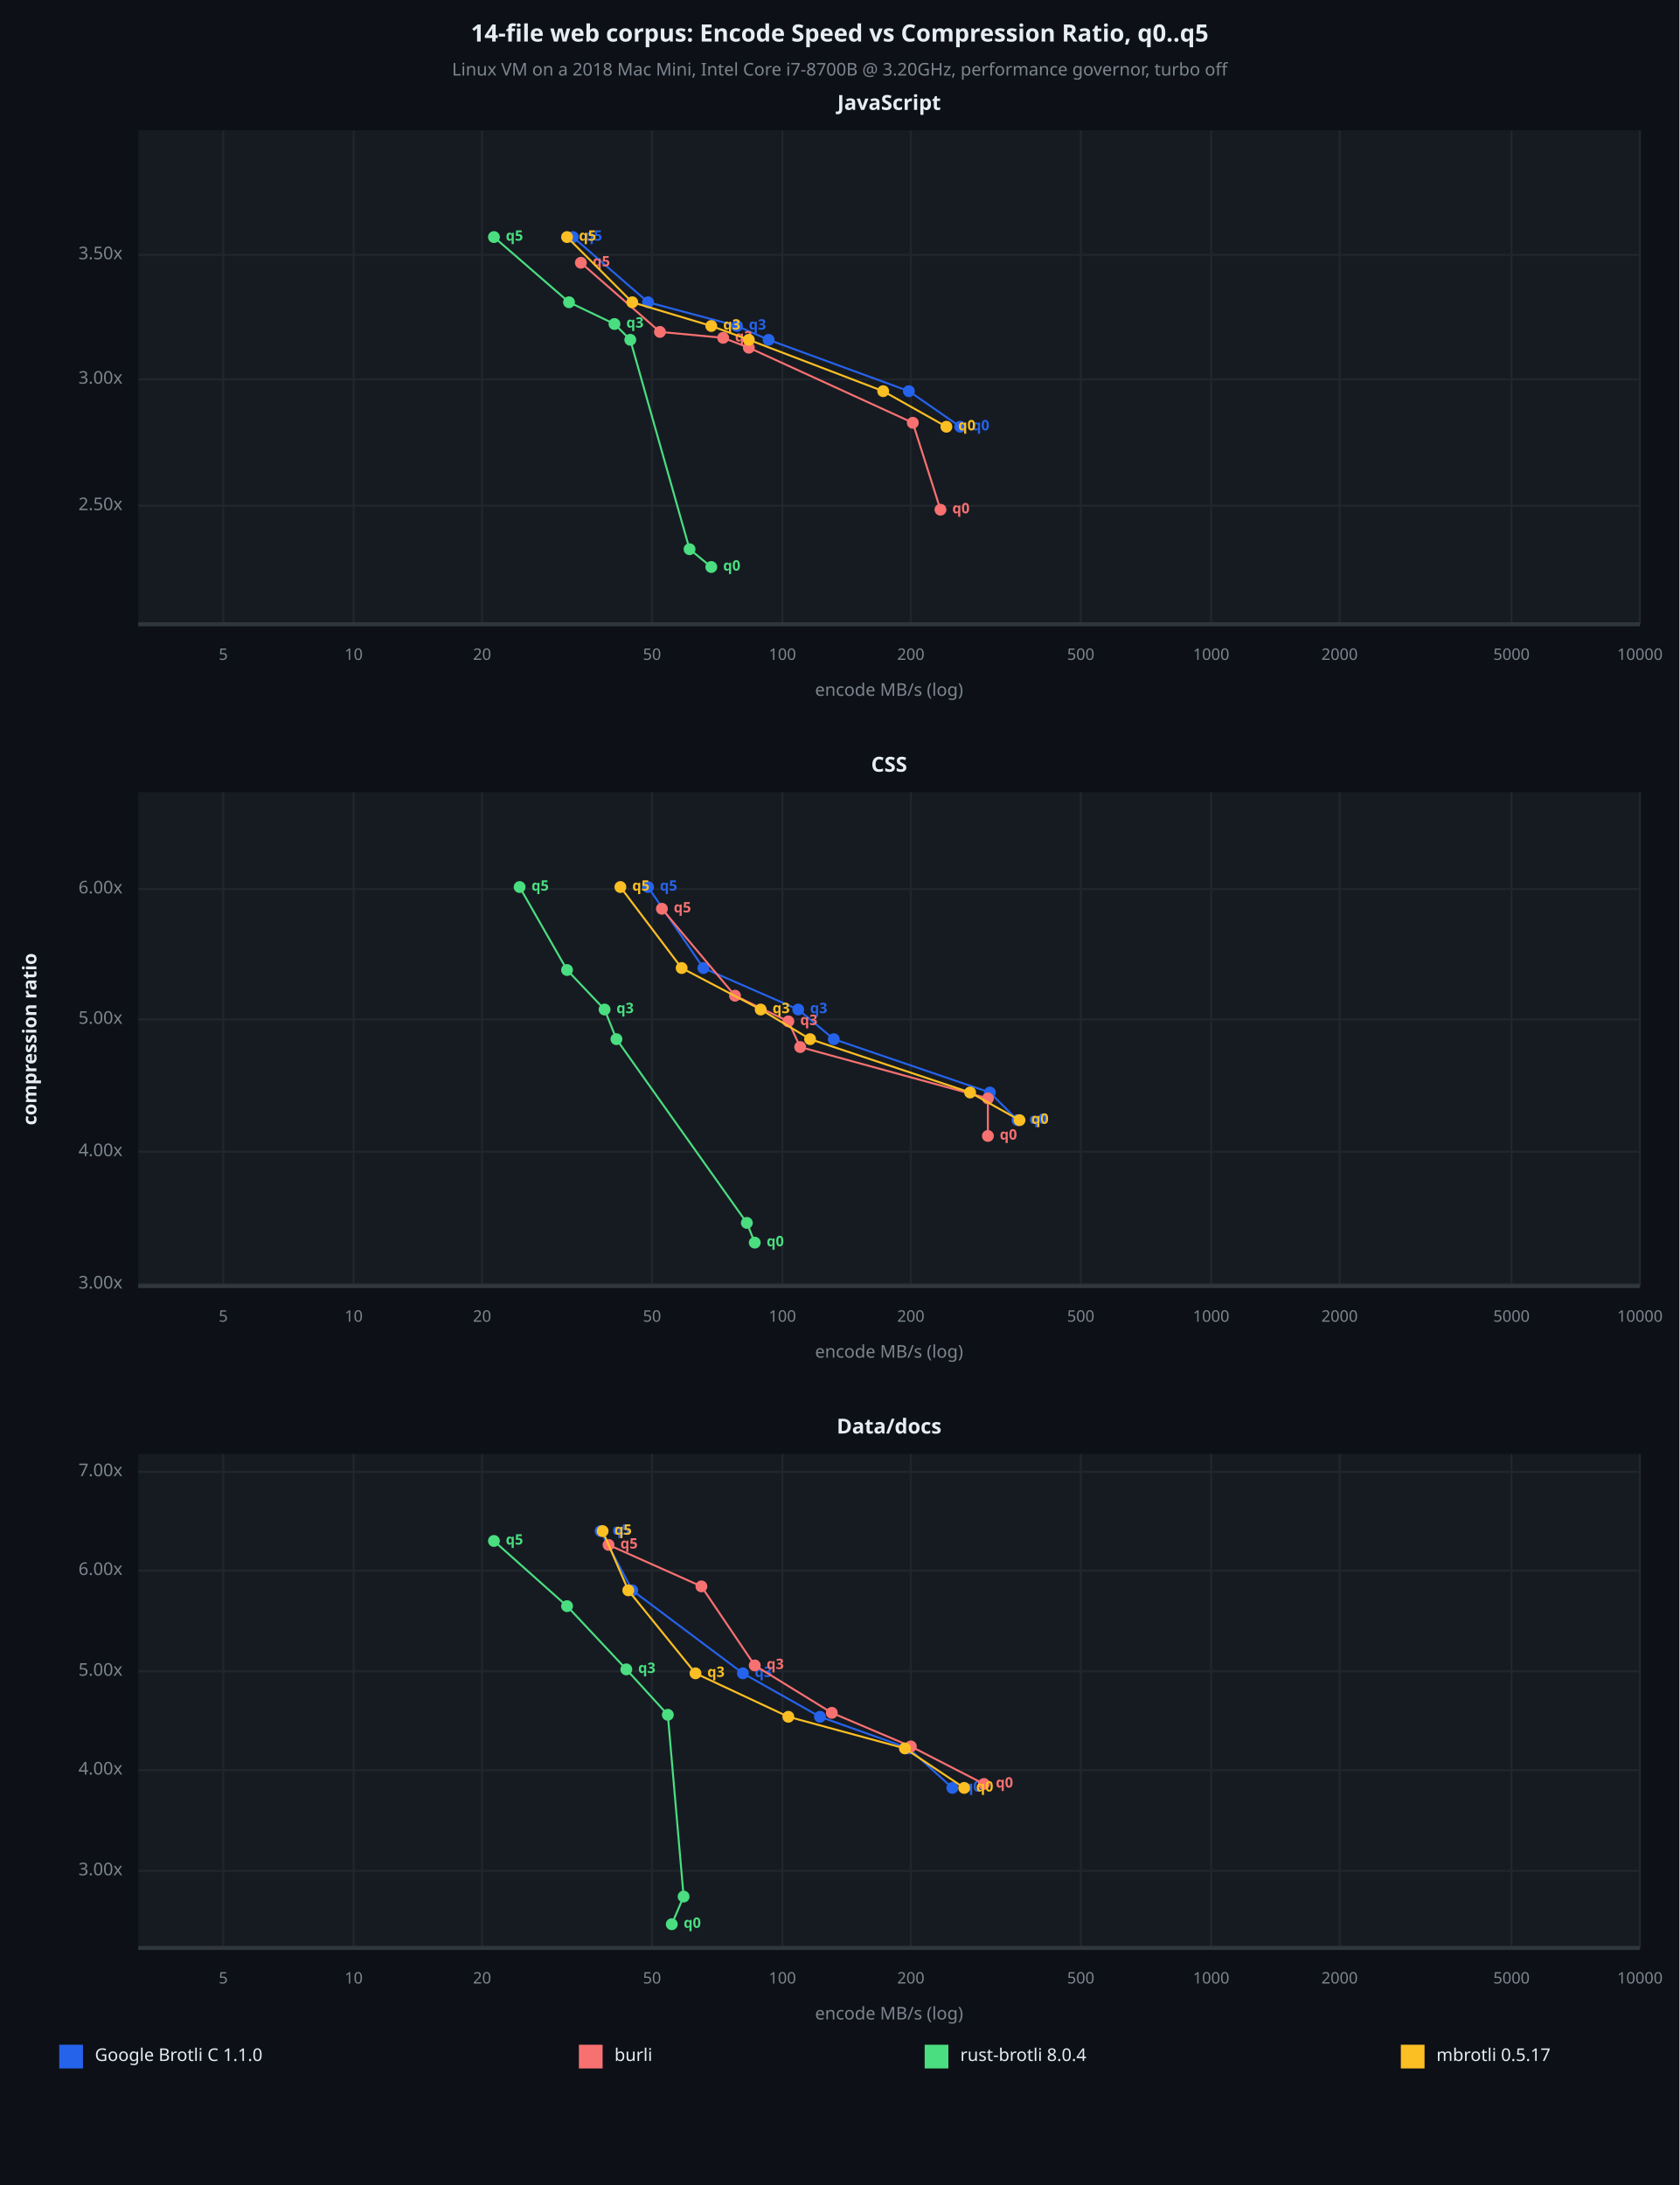
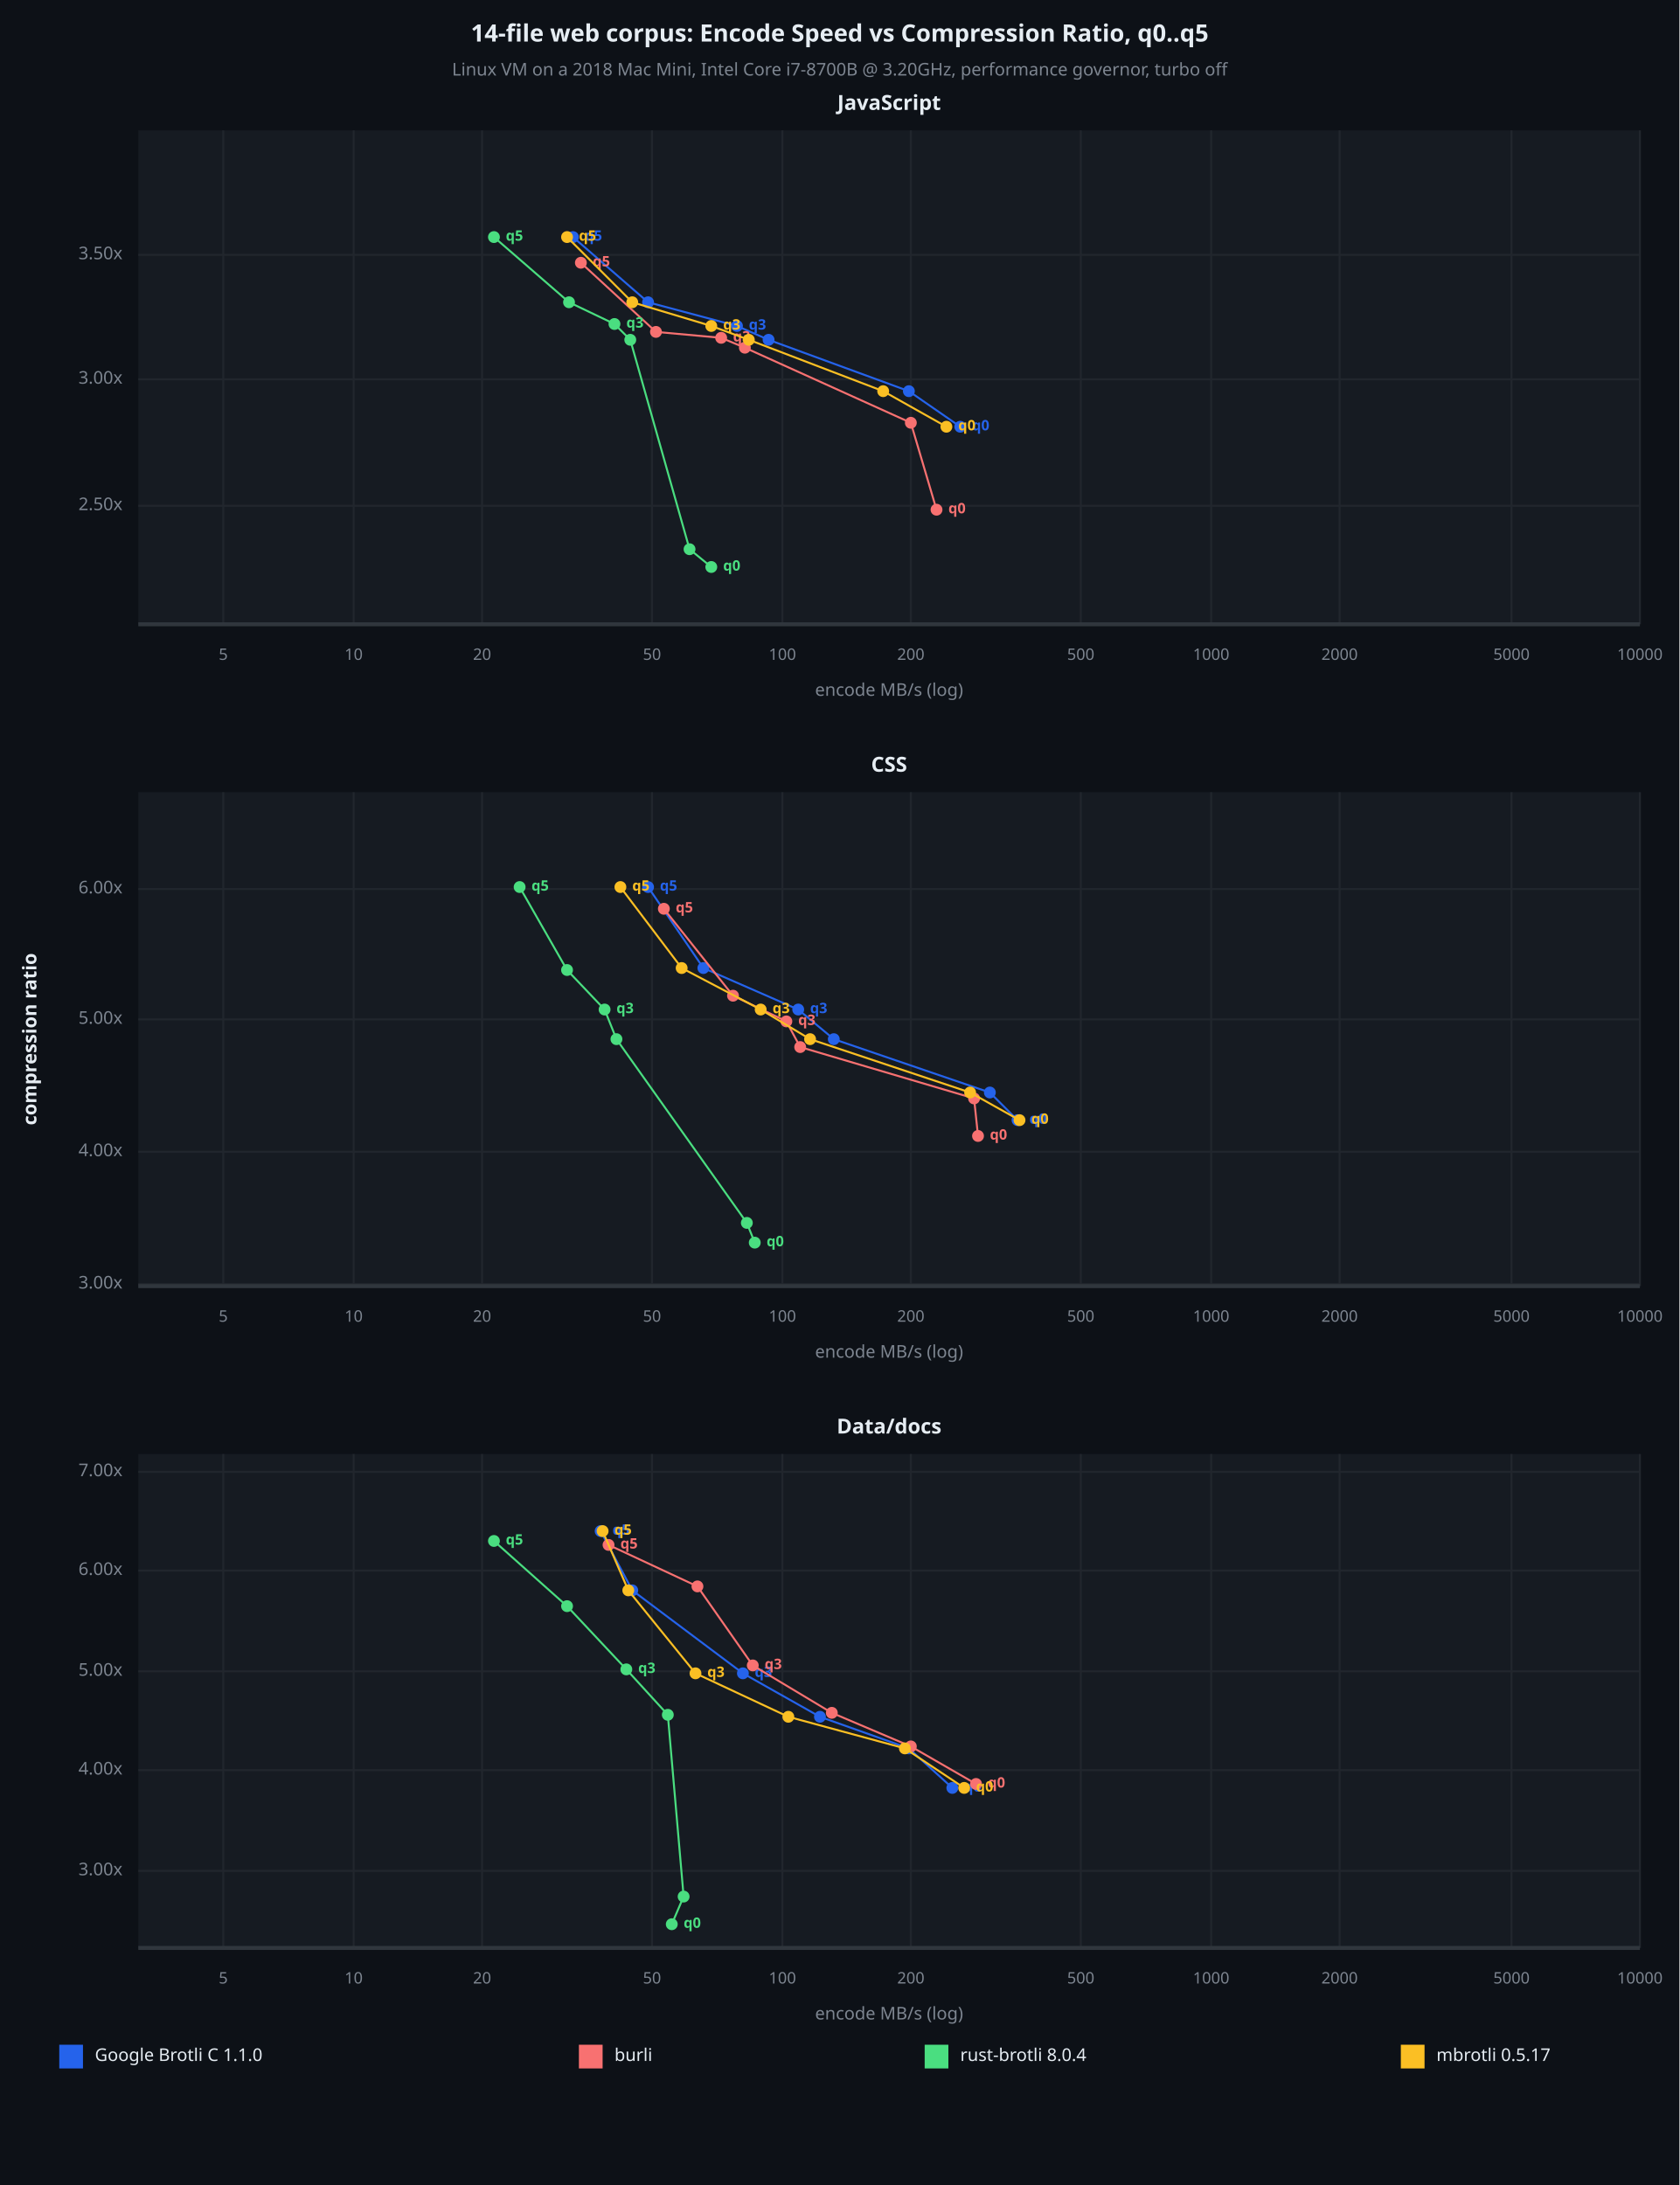
<svg xmlns="http://www.w3.org/2000/svg" viewBox="0 0 850 1106" font-family="system-ui, -apple-system, sans-serif">
  <rect x="0" y="0" width="850" height="1106" opacity="1" fill="#0D1117" stroke="none" />
  <text x="425" y="18" dy="0.5ex" text-anchor="middle" font-family="sans-serif" font-size="12.097" opacity="1" fill="#E6EDF3" font-weight="bold">
14-file web corpus: Encode Speed vs Compression Ratio, q0..q5
</text>
  <text x="425" y="36" dy="0.5ex" text-anchor="middle" font-family="sans-serif" font-size="8.871" opacity="1" fill="#7D8590">
Linux VM on a 2018 Mac Mini, Intel Core i7-8700B @ 3.20GHz, performance governor, turbo off
</text>
  <rect x="70" y="66" width="760" height="250" opacity="1" fill="#161B22" stroke="none" />
  <text x="450" y="53" dy="0.5ex" text-anchor="middle" font-family="sans-serif" font-size="10.484" opacity="1" fill="#E6EDF3" font-weight="bold">
JavaScript
</text>
  <polyline fill="none" opacity="1" stroke="#21262D" stroke-width="1" points="113,66 113,316 " />
  <text x="113" y="332" dy="0.5ex" text-anchor="middle" font-family="sans-serif" font-size="8.065" opacity="1" fill="#7D8590">
5
</text>
  <polyline fill="none" opacity="1" stroke="#21262D" stroke-width="1" points="179,66 179,316 " />
  <text x="179" y="332" dy="0.5ex" text-anchor="middle" font-family="sans-serif" font-size="8.065" opacity="1" fill="#7D8590">
10
</text>
  <polyline fill="none" opacity="1" stroke="#21262D" stroke-width="1" points="244,66 244,316 " />
  <text x="244" y="332" dy="0.5ex" text-anchor="middle" font-family="sans-serif" font-size="8.065" opacity="1" fill="#7D8590">
20
</text>
  <polyline fill="none" opacity="1" stroke="#21262D" stroke-width="1" points="330,66 330,316 " />
  <text x="330" y="332" dy="0.5ex" text-anchor="middle" font-family="sans-serif" font-size="8.065" opacity="1" fill="#7D8590">
50
</text>
  <polyline fill="none" opacity="1" stroke="#21262D" stroke-width="1" points="396,66 396,316 " />
  <text x="396" y="332" dy="0.5ex" text-anchor="middle" font-family="sans-serif" font-size="8.065" opacity="1" fill="#7D8590">
100
</text>
  <polyline fill="none" opacity="1" stroke="#21262D" stroke-width="1" points="461,66 461,316 " />
  <text x="461" y="332" dy="0.5ex" text-anchor="middle" font-family="sans-serif" font-size="8.065" opacity="1" fill="#7D8590">
200
</text>
  <polyline fill="none" opacity="1" stroke="#21262D" stroke-width="1" points="547,66 547,316 " />
  <text x="547" y="332" dy="0.5ex" text-anchor="middle" font-family="sans-serif" font-size="8.065" opacity="1" fill="#7D8590">
500
</text>
  <polyline fill="none" opacity="1" stroke="#21262D" stroke-width="1" points="613,66 613,316 " />
  <text x="613" y="332" dy="0.5ex" text-anchor="middle" font-family="sans-serif" font-size="8.065" opacity="1" fill="#7D8590">
1000
</text>
  <polyline fill="none" opacity="1" stroke="#21262D" stroke-width="1" points="678,66 678,316 " />
  <text x="678" y="332" dy="0.5ex" text-anchor="middle" font-family="sans-serif" font-size="8.065" opacity="1" fill="#7D8590">
2000
</text>
  <polyline fill="none" opacity="1" stroke="#21262D" stroke-width="1" points="765,66 765,316 " />
  <text x="765" y="332" dy="0.5ex" text-anchor="middle" font-family="sans-serif" font-size="8.065" opacity="1" fill="#7D8590">
5000
</text>
  <polyline fill="none" opacity="1" stroke="#21262D" stroke-width="1" points="830,66 830,316 " />
  <text x="830" y="332" dy="0.5ex" text-anchor="middle" font-family="sans-serif" font-size="8.065" opacity="1" fill="#7D8590">
10000
</text>
  <polyline fill="none" opacity="1" stroke="#21262D" stroke-width="1" points="70,256 830,256 " />
  <text x="62" y="256" dy="0.5ex" text-anchor="end" font-family="sans-serif" font-size="8.871" opacity="1" fill="#7D8590">
2.50x
</text>
  <polyline fill="none" opacity="1" stroke="#21262D" stroke-width="1" points="70,192 830,192 " />
  <text x="62" y="192" dy="0.5ex" text-anchor="end" font-family="sans-serif" font-size="8.871" opacity="1" fill="#7D8590">
3.00x
</text>
  <polyline fill="none" opacity="1" stroke="#21262D" stroke-width="1" points="70,129 830,129 " />
  <text x="62" y="129" dy="0.5ex" text-anchor="end" font-family="sans-serif" font-size="8.871" opacity="1" fill="#7D8590">
3.50x
</text>
  <polyline fill="none" opacity="1" stroke="#30363D" stroke-width="2" points="70,316 830,316 " />
  <polyline fill="none" opacity="1" stroke="#2563EB" stroke-width="1" points="486,216 460,198 389,172 373,165 328,153 290,120 " />
  <circle cx="486" cy="216" r="3" opacity="1" fill="#2563EB" stroke="none" stroke-width="1" />
  <text x="492" y="216" dy="0.5ex" text-anchor="start" font-family="sans-serif" font-size="7.258" opacity="1" fill="#2563EB" font-weight="bold">
q0
</text>
  <circle cx="460" cy="198" r="3" opacity="1" fill="#2563EB" stroke="none" stroke-width="1" />
  <circle cx="389" cy="172" r="3" opacity="1" fill="#2563EB" stroke="none" stroke-width="1" />
  <circle cx="373" cy="165" r="3" opacity="1" fill="#2563EB" stroke="none" stroke-width="1" />
  <text x="379" y="165" dy="0.5ex" text-anchor="start" font-family="sans-serif" font-size="7.258" opacity="1" fill="#2563EB" font-weight="bold">
q3
</text>
  <circle cx="328" cy="153" r="3" opacity="1" fill="#2563EB" stroke="none" stroke-width="1" />
  <circle cx="290" cy="120" r="3" opacity="1" fill="#2563EB" stroke="none" stroke-width="1" />
  <text x="296" y="120" dy="0.5ex" text-anchor="start" font-family="sans-serif" font-size="7.258" opacity="1" fill="#2563EB" font-weight="bold">
q5
</text>
-   <polyline fill="none" opacity="1" stroke="#F87171" stroke-width="1" points="476,258 462,214 379,176 366,171 334,168 294,133 " />
-   <circle cx="476" cy="258" r="3" opacity="1" fill="#F87171" stroke="none" stroke-width="1" />
-   <text x="482" y="258" dy="0.5ex" text-anchor="start" font-family="sans-serif" font-size="7.258" opacity="1" fill="#F87171" font-weight="bold">
- q0
- </text>
-   <circle cx="462" cy="214" r="3" opacity="1" fill="#F87171" stroke="none" stroke-width="1" />
-   <circle cx="379" cy="176" r="3" opacity="1" fill="#F87171" stroke="none" stroke-width="1" />
-   <circle cx="366" cy="171" r="3" opacity="1" fill="#F87171" stroke="none" stroke-width="1" />
-   <text x="372" y="171" dy="0.5ex" text-anchor="start" font-family="sans-serif" font-size="7.258" opacity="1" fill="#F87171" font-weight="bold">
- q3
- </text>
-   <circle cx="334" cy="168" r="3" opacity="1" fill="#F87171" stroke="none" stroke-width="1" />
+   <polyline fill="none" opacity="1" stroke="#F87171" stroke-width="1" points="474,258 461,214 377,176 365,171 332,168 294,133 " />
+   <circle cx="474" cy="258" r="3" opacity="1" fill="#F87171" stroke="none" stroke-width="1" />
+   <text x="480" y="258" dy="0.5ex" text-anchor="start" font-family="sans-serif" font-size="7.258" opacity="1" fill="#F87171" font-weight="bold">
+ q0
+ </text>
+   <circle cx="461" cy="214" r="3" opacity="1" fill="#F87171" stroke="none" stroke-width="1" />
+   <circle cx="377" cy="176" r="3" opacity="1" fill="#F87171" stroke="none" stroke-width="1" />
+   <circle cx="365" cy="171" r="3" opacity="1" fill="#F87171" stroke="none" stroke-width="1" />
+   <text x="371" y="171" dy="0.5ex" text-anchor="start" font-family="sans-serif" font-size="7.258" opacity="1" fill="#F87171" font-weight="bold">
+ q3
+ </text>
+   <circle cx="332" cy="168" r="3" opacity="1" fill="#F87171" stroke="none" stroke-width="1" />
  <circle cx="294" cy="133" r="3" opacity="1" fill="#F87171" stroke="none" stroke-width="1" />
  <text x="300" y="133" dy="0.5ex" text-anchor="start" font-family="sans-serif" font-size="7.258" opacity="1" fill="#F87171" font-weight="bold">
q5
</text>
  <polyline fill="none" opacity="1" stroke="#4ADE80" stroke-width="1" points="360,287 349,278 319,172 311,164 288,153 250,120 " />
  <circle cx="360" cy="287" r="3" opacity="1" fill="#4ADE80" stroke="none" stroke-width="1" />
  <text x="366" y="287" dy="0.5ex" text-anchor="start" font-family="sans-serif" font-size="7.258" opacity="1" fill="#4ADE80" font-weight="bold">
q0
</text>
  <circle cx="349" cy="278" r="3" opacity="1" fill="#4ADE80" stroke="none" stroke-width="1" />
  <circle cx="319" cy="172" r="3" opacity="1" fill="#4ADE80" stroke="none" stroke-width="1" />
  <circle cx="311" cy="164" r="3" opacity="1" fill="#4ADE80" stroke="none" stroke-width="1" />
  <text x="317" y="164" dy="0.5ex" text-anchor="start" font-family="sans-serif" font-size="7.258" opacity="1" fill="#4ADE80" font-weight="bold">
q3
</text>
  <circle cx="288" cy="153" r="3" opacity="1" fill="#4ADE80" stroke="none" stroke-width="1" />
  <circle cx="250" cy="120" r="3" opacity="1" fill="#4ADE80" stroke="none" stroke-width="1" />
  <text x="256" y="120" dy="0.5ex" text-anchor="start" font-family="sans-serif" font-size="7.258" opacity="1" fill="#4ADE80" font-weight="bold">
q5
</text>
  <polyline fill="none" opacity="1" stroke="#FBBF24" stroke-width="1" points="479,216 447,198 379,172 360,165 320,153 287,120 " />
  <circle cx="479" cy="216" r="3" opacity="1" fill="#FBBF24" stroke="none" stroke-width="1" />
  <text x="485" y="216" dy="0.5ex" text-anchor="start" font-family="sans-serif" font-size="7.258" opacity="1" fill="#FBBF24" font-weight="bold">
q0
</text>
  <circle cx="447" cy="198" r="3" opacity="1" fill="#FBBF24" stroke="none" stroke-width="1" />
  <circle cx="379" cy="172" r="3" opacity="1" fill="#FBBF24" stroke="none" stroke-width="1" />
  <circle cx="360" cy="165" r="3" opacity="1" fill="#FBBF24" stroke="none" stroke-width="1" />
  <text x="366" y="165" dy="0.5ex" text-anchor="start" font-family="sans-serif" font-size="7.258" opacity="1" fill="#FBBF24" font-weight="bold">
q3
</text>
  <circle cx="320" cy="153" r="3" opacity="1" fill="#FBBF24" stroke="none" stroke-width="1" />
  <circle cx="287" cy="120" r="3" opacity="1" fill="#FBBF24" stroke="none" stroke-width="1" />
  <text x="293" y="120" dy="0.5ex" text-anchor="start" font-family="sans-serif" font-size="7.258" opacity="1" fill="#FBBF24" font-weight="bold">
q5
</text>
  <text x="450" y="350" dy="0.5ex" text-anchor="middle" font-family="sans-serif" font-size="8.871" opacity="1" fill="#7D8590">
encode MB/s (log)
</text>
  <rect x="70" y="401" width="760" height="250" opacity="1" fill="#161B22" stroke="none" />
  <text x="450" y="388" dy="0.5ex" text-anchor="middle" font-family="sans-serif" font-size="10.484" opacity="1" fill="#E6EDF3" font-weight="bold">
CSS
</text>
  <polyline fill="none" opacity="1" stroke="#21262D" stroke-width="1" points="113,401 113,651 " />
  <text x="113" y="667" dy="0.5ex" text-anchor="middle" font-family="sans-serif" font-size="8.065" opacity="1" fill="#7D8590">
5
</text>
  <polyline fill="none" opacity="1" stroke="#21262D" stroke-width="1" points="179,401 179,651 " />
  <text x="179" y="667" dy="0.5ex" text-anchor="middle" font-family="sans-serif" font-size="8.065" opacity="1" fill="#7D8590">
10
</text>
  <polyline fill="none" opacity="1" stroke="#21262D" stroke-width="1" points="244,401 244,651 " />
  <text x="244" y="667" dy="0.5ex" text-anchor="middle" font-family="sans-serif" font-size="8.065" opacity="1" fill="#7D8590">
20
</text>
  <polyline fill="none" opacity="1" stroke="#21262D" stroke-width="1" points="330,401 330,651 " />
  <text x="330" y="667" dy="0.5ex" text-anchor="middle" font-family="sans-serif" font-size="8.065" opacity="1" fill="#7D8590">
50
</text>
  <polyline fill="none" opacity="1" stroke="#21262D" stroke-width="1" points="396,401 396,651 " />
  <text x="396" y="667" dy="0.5ex" text-anchor="middle" font-family="sans-serif" font-size="8.065" opacity="1" fill="#7D8590">
100
</text>
  <polyline fill="none" opacity="1" stroke="#21262D" stroke-width="1" points="461,401 461,651 " />
  <text x="461" y="667" dy="0.5ex" text-anchor="middle" font-family="sans-serif" font-size="8.065" opacity="1" fill="#7D8590">
200
</text>
  <polyline fill="none" opacity="1" stroke="#21262D" stroke-width="1" points="547,401 547,651 " />
  <text x="547" y="667" dy="0.5ex" text-anchor="middle" font-family="sans-serif" font-size="8.065" opacity="1" fill="#7D8590">
500
</text>
  <polyline fill="none" opacity="1" stroke="#21262D" stroke-width="1" points="613,401 613,651 " />
  <text x="613" y="667" dy="0.5ex" text-anchor="middle" font-family="sans-serif" font-size="8.065" opacity="1" fill="#7D8590">
1000
</text>
  <polyline fill="none" opacity="1" stroke="#21262D" stroke-width="1" points="678,401 678,651 " />
  <text x="678" y="667" dy="0.5ex" text-anchor="middle" font-family="sans-serif" font-size="8.065" opacity="1" fill="#7D8590">
2000
</text>
  <polyline fill="none" opacity="1" stroke="#21262D" stroke-width="1" points="765,401 765,651 " />
  <text x="765" y="667" dy="0.5ex" text-anchor="middle" font-family="sans-serif" font-size="8.065" opacity="1" fill="#7D8590">
5000
</text>
  <polyline fill="none" opacity="1" stroke="#21262D" stroke-width="1" points="830,401 830,651 " />
  <text x="830" y="667" dy="0.5ex" text-anchor="middle" font-family="sans-serif" font-size="8.065" opacity="1" fill="#7D8590">
10000
</text>
  <polyline fill="none" opacity="1" stroke="#21262D" stroke-width="1" points="70,650 830,650 " />
  <text x="62" y="650" dy="0.5ex" text-anchor="end" font-family="sans-serif" font-size="8.871" opacity="1" fill="#7D8590">
3.00x
</text>
  <polyline fill="none" opacity="1" stroke="#21262D" stroke-width="1" points="70,583 830,583 " />
  <text x="62" y="583" dy="0.5ex" text-anchor="end" font-family="sans-serif" font-size="8.871" opacity="1" fill="#7D8590">
4.00x
</text>
  <polyline fill="none" opacity="1" stroke="#21262D" stroke-width="1" points="70,516 830,516 " />
  <text x="62" y="516" dy="0.5ex" text-anchor="end" font-family="sans-serif" font-size="8.871" opacity="1" fill="#7D8590">
5.00x
</text>
  <polyline fill="none" opacity="1" stroke="#21262D" stroke-width="1" points="70,450 830,450 " />
  <text x="62" y="450" dy="0.5ex" text-anchor="end" font-family="sans-serif" font-size="8.871" opacity="1" fill="#7D8590">
6.00x
</text>
  <polyline fill="none" opacity="1" stroke="#30363D" stroke-width="2" points="70,651 830,651 " />
  <polyline fill="none" opacity="1" stroke="#2563EB" stroke-width="1" points="515,567 501,553 422,526 404,511 356,490 328,449 " />
  <circle cx="515" cy="567" r="3" opacity="1" fill="#2563EB" stroke="none" stroke-width="1" />
  <text x="521" y="567" dy="0.5ex" text-anchor="start" font-family="sans-serif" font-size="7.258" opacity="1" fill="#2563EB" font-weight="bold">
q0
</text>
  <circle cx="501" cy="553" r="3" opacity="1" fill="#2563EB" stroke="none" stroke-width="1" />
  <circle cx="422" cy="526" r="3" opacity="1" fill="#2563EB" stroke="none" stroke-width="1" />
  <circle cx="404" cy="511" r="3" opacity="1" fill="#2563EB" stroke="none" stroke-width="1" />
  <text x="410" y="511" dy="0.5ex" text-anchor="start" font-family="sans-serif" font-size="7.258" opacity="1" fill="#2563EB" font-weight="bold">
q3
</text>
  <circle cx="356" cy="490" r="3" opacity="1" fill="#2563EB" stroke="none" stroke-width="1" />
  <circle cx="328" cy="449" r="3" opacity="1" fill="#2563EB" stroke="none" stroke-width="1" />
  <text x="334" y="449" dy="0.5ex" text-anchor="start" font-family="sans-serif" font-size="7.258" opacity="1" fill="#2563EB" font-weight="bold">
q5
</text>
-   <polyline fill="none" opacity="1" stroke="#F87171" stroke-width="1" points="500,575 500,556 405,530 399,517 372,504 335,460 " />
-   <circle cx="500" cy="575" r="3" opacity="1" fill="#F87171" stroke="none" stroke-width="1" />
-   <text x="506" y="575" dy="0.5ex" text-anchor="start" font-family="sans-serif" font-size="7.258" opacity="1" fill="#F87171" font-weight="bold">
- q0
- </text>
-   <circle cx="500" cy="556" r="3" opacity="1" fill="#F87171" stroke="none" stroke-width="1" />
+   <polyline fill="none" opacity="1" stroke="#F87171" stroke-width="1" points="495,575 493,556 405,530 398,517 371,504 336,460 " />
+   <circle cx="495" cy="575" r="3" opacity="1" fill="#F87171" stroke="none" stroke-width="1" />
+   <text x="501" y="575" dy="0.5ex" text-anchor="start" font-family="sans-serif" font-size="7.258" opacity="1" fill="#F87171" font-weight="bold">
+ q0
+ </text>
+   <circle cx="493" cy="556" r="3" opacity="1" fill="#F87171" stroke="none" stroke-width="1" />
  <circle cx="405" cy="530" r="3" opacity="1" fill="#F87171" stroke="none" stroke-width="1" />
-   <circle cx="399" cy="517" r="3" opacity="1" fill="#F87171" stroke="none" stroke-width="1" />
-   <text x="405" y="517" dy="0.5ex" text-anchor="start" font-family="sans-serif" font-size="7.258" opacity="1" fill="#F87171" font-weight="bold">
- q3
- </text>
-   <circle cx="372" cy="504" r="3" opacity="1" fill="#F87171" stroke="none" stroke-width="1" />
-   <circle cx="335" cy="460" r="3" opacity="1" fill="#F87171" stroke="none" stroke-width="1" />
-   <text x="341" y="460" dy="0.5ex" text-anchor="start" font-family="sans-serif" font-size="7.258" opacity="1" fill="#F87171" font-weight="bold">
+   <circle cx="398" cy="517" r="3" opacity="1" fill="#F87171" stroke="none" stroke-width="1" />
+   <text x="404" y="517" dy="0.5ex" text-anchor="start" font-family="sans-serif" font-size="7.258" opacity="1" fill="#F87171" font-weight="bold">
+ q3
+ </text>
+   <circle cx="371" cy="504" r="3" opacity="1" fill="#F87171" stroke="none" stroke-width="1" />
+   <circle cx="336" cy="460" r="3" opacity="1" fill="#F87171" stroke="none" stroke-width="1" />
+   <text x="342" y="460" dy="0.5ex" text-anchor="start" font-family="sans-serif" font-size="7.258" opacity="1" fill="#F87171" font-weight="bold">
q5
</text>
  <polyline fill="none" opacity="1" stroke="#4ADE80" stroke-width="1" points="382,629 378,619 312,526 306,511 287,491 263,449 " />
  <circle cx="382" cy="629" r="3" opacity="1" fill="#4ADE80" stroke="none" stroke-width="1" />
  <text x="388" y="629" dy="0.5ex" text-anchor="start" font-family="sans-serif" font-size="7.258" opacity="1" fill="#4ADE80" font-weight="bold">
q0
</text>
  <circle cx="378" cy="619" r="3" opacity="1" fill="#4ADE80" stroke="none" stroke-width="1" />
  <circle cx="312" cy="526" r="3" opacity="1" fill="#4ADE80" stroke="none" stroke-width="1" />
  <circle cx="306" cy="511" r="3" opacity="1" fill="#4ADE80" stroke="none" stroke-width="1" />
  <text x="312" y="511" dy="0.5ex" text-anchor="start" font-family="sans-serif" font-size="7.258" opacity="1" fill="#4ADE80" font-weight="bold">
q3
</text>
  <circle cx="287" cy="491" r="3" opacity="1" fill="#4ADE80" stroke="none" stroke-width="1" />
  <circle cx="263" cy="449" r="3" opacity="1" fill="#4ADE80" stroke="none" stroke-width="1" />
  <text x="269" y="449" dy="0.5ex" text-anchor="start" font-family="sans-serif" font-size="7.258" opacity="1" fill="#4ADE80" font-weight="bold">
q5
</text>
  <polyline fill="none" opacity="1" stroke="#FBBF24" stroke-width="1" points="516,567 491,553 410,526 385,511 345,490 314,449 " />
  <circle cx="516" cy="567" r="3" opacity="1" fill="#FBBF24" stroke="none" stroke-width="1" />
  <text x="522" y="567" dy="0.5ex" text-anchor="start" font-family="sans-serif" font-size="7.258" opacity="1" fill="#FBBF24" font-weight="bold">
q0
</text>
  <circle cx="491" cy="553" r="3" opacity="1" fill="#FBBF24" stroke="none" stroke-width="1" />
  <circle cx="410" cy="526" r="3" opacity="1" fill="#FBBF24" stroke="none" stroke-width="1" />
  <circle cx="385" cy="511" r="3" opacity="1" fill="#FBBF24" stroke="none" stroke-width="1" />
  <text x="391" y="511" dy="0.5ex" text-anchor="start" font-family="sans-serif" font-size="7.258" opacity="1" fill="#FBBF24" font-weight="bold">
q3
</text>
  <circle cx="345" cy="490" r="3" opacity="1" fill="#FBBF24" stroke="none" stroke-width="1" />
  <circle cx="314" cy="449" r="3" opacity="1" fill="#FBBF24" stroke="none" stroke-width="1" />
  <text x="320" y="449" dy="0.5ex" text-anchor="start" font-family="sans-serif" font-size="7.258" opacity="1" fill="#FBBF24" font-weight="bold">
q5
</text>
  <text x="450" y="685" dy="0.5ex" text-anchor="middle" font-family="sans-serif" font-size="8.871" opacity="1" fill="#7D8590">
encode MB/s (log)
</text>
  <rect x="70" y="736" width="760" height="250" opacity="1" fill="#161B22" stroke="none" />
  <text x="450" y="723" dy="0.5ex" text-anchor="middle" font-family="sans-serif" font-size="10.484" opacity="1" fill="#E6EDF3" font-weight="bold">
Data/docs
</text>
  <polyline fill="none" opacity="1" stroke="#21262D" stroke-width="1" points="113,736 113,986 " />
  <text x="113" y="1002" dy="0.5ex" text-anchor="middle" font-family="sans-serif" font-size="8.065" opacity="1" fill="#7D8590">
5
</text>
  <polyline fill="none" opacity="1" stroke="#21262D" stroke-width="1" points="179,736 179,986 " />
  <text x="179" y="1002" dy="0.5ex" text-anchor="middle" font-family="sans-serif" font-size="8.065" opacity="1" fill="#7D8590">
10
</text>
  <polyline fill="none" opacity="1" stroke="#21262D" stroke-width="1" points="244,736 244,986 " />
  <text x="244" y="1002" dy="0.5ex" text-anchor="middle" font-family="sans-serif" font-size="8.065" opacity="1" fill="#7D8590">
20
</text>
  <polyline fill="none" opacity="1" stroke="#21262D" stroke-width="1" points="330,736 330,986 " />
  <text x="330" y="1002" dy="0.5ex" text-anchor="middle" font-family="sans-serif" font-size="8.065" opacity="1" fill="#7D8590">
50
</text>
  <polyline fill="none" opacity="1" stroke="#21262D" stroke-width="1" points="396,736 396,986 " />
  <text x="396" y="1002" dy="0.5ex" text-anchor="middle" font-family="sans-serif" font-size="8.065" opacity="1" fill="#7D8590">
100
</text>
  <polyline fill="none" opacity="1" stroke="#21262D" stroke-width="1" points="461,736 461,986 " />
  <text x="461" y="1002" dy="0.5ex" text-anchor="middle" font-family="sans-serif" font-size="8.065" opacity="1" fill="#7D8590">
200
</text>
  <polyline fill="none" opacity="1" stroke="#21262D" stroke-width="1" points="547,736 547,986 " />
  <text x="547" y="1002" dy="0.5ex" text-anchor="middle" font-family="sans-serif" font-size="8.065" opacity="1" fill="#7D8590">
500
</text>
  <polyline fill="none" opacity="1" stroke="#21262D" stroke-width="1" points="613,736 613,986 " />
  <text x="613" y="1002" dy="0.5ex" text-anchor="middle" font-family="sans-serif" font-size="8.065" opacity="1" fill="#7D8590">
1000
</text>
  <polyline fill="none" opacity="1" stroke="#21262D" stroke-width="1" points="678,736 678,986 " />
  <text x="678" y="1002" dy="0.5ex" text-anchor="middle" font-family="sans-serif" font-size="8.065" opacity="1" fill="#7D8590">
2000
</text>
  <polyline fill="none" opacity="1" stroke="#21262D" stroke-width="1" points="765,736 765,986 " />
  <text x="765" y="1002" dy="0.5ex" text-anchor="middle" font-family="sans-serif" font-size="8.065" opacity="1" fill="#7D8590">
5000
</text>
  <polyline fill="none" opacity="1" stroke="#21262D" stroke-width="1" points="830,736 830,986 " />
  <text x="830" y="1002" dy="0.5ex" text-anchor="middle" font-family="sans-serif" font-size="8.065" opacity="1" fill="#7D8590">
10000
</text>
  <polyline fill="none" opacity="1" stroke="#21262D" stroke-width="1" points="70,947 830,947 " />
  <text x="62" y="947" dy="0.5ex" text-anchor="end" font-family="sans-serif" font-size="8.871" opacity="1" fill="#7D8590">
3.00x
</text>
  <polyline fill="none" opacity="1" stroke="#21262D" stroke-width="1" points="70,896 830,896 " />
  <text x="62" y="896" dy="0.5ex" text-anchor="end" font-family="sans-serif" font-size="8.871" opacity="1" fill="#7D8590">
4.00x
</text>
  <polyline fill="none" opacity="1" stroke="#21262D" stroke-width="1" points="70,846 830,846 " />
  <text x="62" y="846" dy="0.5ex" text-anchor="end" font-family="sans-serif" font-size="8.871" opacity="1" fill="#7D8590">
5.00x
</text>
  <polyline fill="none" opacity="1" stroke="#21262D" stroke-width="1" points="70,795 830,795 " />
  <text x="62" y="795" dy="0.5ex" text-anchor="end" font-family="sans-serif" font-size="8.871" opacity="1" fill="#7D8590">
6.00x
</text>
  <polyline fill="none" opacity="1" stroke="#21262D" stroke-width="1" points="70,745 830,745 " />
  <text x="62" y="745" dy="0.5ex" text-anchor="end" font-family="sans-serif" font-size="8.871" opacity="1" fill="#7D8590">
7.00x
</text>
  <polyline fill="none" opacity="1" stroke="#30363D" stroke-width="2" points="70,986 830,986 " />
  <polyline fill="none" opacity="1" stroke="#2563EB" stroke-width="1" points="482,905 460,885 415,869 376,847 320,805 304,775 " />
  <circle cx="482" cy="905" r="3" opacity="1" fill="#2563EB" stroke="none" stroke-width="1" />
  <text x="488" y="905" dy="0.5ex" text-anchor="start" font-family="sans-serif" font-size="7.258" opacity="1" fill="#2563EB" font-weight="bold">
q0
</text>
  <circle cx="460" cy="885" r="3" opacity="1" fill="#2563EB" stroke="none" stroke-width="1" />
  <circle cx="415" cy="869" r="3" opacity="1" fill="#2563EB" stroke="none" stroke-width="1" />
  <circle cx="376" cy="847" r="3" opacity="1" fill="#2563EB" stroke="none" stroke-width="1" />
  <text x="382" y="847" dy="0.5ex" text-anchor="start" font-family="sans-serif" font-size="7.258" opacity="1" fill="#2563EB" font-weight="bold">
q3
</text>
  <circle cx="320" cy="805" r="3" opacity="1" fill="#2563EB" stroke="none" stroke-width="1" />
  <circle cx="304" cy="775" r="3" opacity="1" fill="#2563EB" stroke="none" stroke-width="1" />
  <text x="310" y="775" dy="0.5ex" text-anchor="start" font-family="sans-serif" font-size="7.258" opacity="1" fill="#2563EB" font-weight="bold">
q5
</text>
-   <polyline fill="none" opacity="1" stroke="#F87171" stroke-width="1" points="498,903 461,884 421,867 382,843 355,803 308,782 " />
-   <circle cx="498" cy="903" r="3" opacity="1" fill="#F87171" stroke="none" stroke-width="1" />
-   <text x="504" y="903" dy="0.5ex" text-anchor="start" font-family="sans-serif" font-size="7.258" opacity="1" fill="#F87171" font-weight="bold">
+   <polyline fill="none" opacity="1" stroke="#F87171" stroke-width="1" points="494,903 461,884 421,867 381,843 353,803 308,782 " />
+   <circle cx="494" cy="903" r="3" opacity="1" fill="#F87171" stroke="none" stroke-width="1" />
+   <text x="500" y="903" dy="0.5ex" text-anchor="start" font-family="sans-serif" font-size="7.258" opacity="1" fill="#F87171" font-weight="bold">
q0
</text>
  <circle cx="461" cy="884" r="3" opacity="1" fill="#F87171" stroke="none" stroke-width="1" />
  <circle cx="421" cy="867" r="3" opacity="1" fill="#F87171" stroke="none" stroke-width="1" />
-   <circle cx="382" cy="843" r="3" opacity="1" fill="#F87171" stroke="none" stroke-width="1" />
-   <text x="388" y="843" dy="0.5ex" text-anchor="start" font-family="sans-serif" font-size="7.258" opacity="1" fill="#F87171" font-weight="bold">
- q3
- </text>
-   <circle cx="355" cy="803" r="3" opacity="1" fill="#F87171" stroke="none" stroke-width="1" />
+   <circle cx="381" cy="843" r="3" opacity="1" fill="#F87171" stroke="none" stroke-width="1" />
+   <text x="387" y="843" dy="0.5ex" text-anchor="start" font-family="sans-serif" font-size="7.258" opacity="1" fill="#F87171" font-weight="bold">
+ q3
+ </text>
+   <circle cx="353" cy="803" r="3" opacity="1" fill="#F87171" stroke="none" stroke-width="1" />
  <circle cx="308" cy="782" r="3" opacity="1" fill="#F87171" stroke="none" stroke-width="1" />
  <text x="314" y="782" dy="0.5ex" text-anchor="start" font-family="sans-serif" font-size="7.258" opacity="1" fill="#F87171" font-weight="bold">
q5
</text>
  <polyline fill="none" opacity="1" stroke="#4ADE80" stroke-width="1" points="340,974 346,960 338,868 317,845 287,813 250,780 " />
  <circle cx="340" cy="974" r="3" opacity="1" fill="#4ADE80" stroke="none" stroke-width="1" />
  <text x="346" y="974" dy="0.5ex" text-anchor="start" font-family="sans-serif" font-size="7.258" opacity="1" fill="#4ADE80" font-weight="bold">
q0
</text>
  <circle cx="346" cy="960" r="3" opacity="1" fill="#4ADE80" stroke="none" stroke-width="1" />
  <circle cx="338" cy="868" r="3" opacity="1" fill="#4ADE80" stroke="none" stroke-width="1" />
  <circle cx="317" cy="845" r="3" opacity="1" fill="#4ADE80" stroke="none" stroke-width="1" />
  <text x="323" y="845" dy="0.5ex" text-anchor="start" font-family="sans-serif" font-size="7.258" opacity="1" fill="#4ADE80" font-weight="bold">
q3
</text>
  <circle cx="287" cy="813" r="3" opacity="1" fill="#4ADE80" stroke="none" stroke-width="1" />
  <circle cx="250" cy="780" r="3" opacity="1" fill="#4ADE80" stroke="none" stroke-width="1" />
  <text x="256" y="780" dy="0.5ex" text-anchor="start" font-family="sans-serif" font-size="7.258" opacity="1" fill="#4ADE80" font-weight="bold">
q5
</text>
  <polyline fill="none" opacity="1" stroke="#FBBF24" stroke-width="1" points="488,905 458,885 399,869 352,847 318,805 305,775 " />
  <circle cx="488" cy="905" r="3" opacity="1" fill="#FBBF24" stroke="none" stroke-width="1" />
  <text x="494" y="905" dy="0.5ex" text-anchor="start" font-family="sans-serif" font-size="7.258" opacity="1" fill="#FBBF24" font-weight="bold">
q0
</text>
  <circle cx="458" cy="885" r="3" opacity="1" fill="#FBBF24" stroke="none" stroke-width="1" />
  <circle cx="399" cy="869" r="3" opacity="1" fill="#FBBF24" stroke="none" stroke-width="1" />
  <circle cx="352" cy="847" r="3" opacity="1" fill="#FBBF24" stroke="none" stroke-width="1" />
  <text x="358" y="847" dy="0.5ex" text-anchor="start" font-family="sans-serif" font-size="7.258" opacity="1" fill="#FBBF24" font-weight="bold">
q3
</text>
  <circle cx="318" cy="805" r="3" opacity="1" fill="#FBBF24" stroke="none" stroke-width="1" />
  <circle cx="305" cy="775" r="3" opacity="1" fill="#FBBF24" stroke="none" stroke-width="1" />
  <text x="311" y="775" dy="0.5ex" text-anchor="start" font-family="sans-serif" font-size="7.258" opacity="1" fill="#FBBF24" font-weight="bold">
q5
</text>
  <text x="450" y="1020" dy="0.5ex" text-anchor="middle" font-family="sans-serif" font-size="8.871" opacity="1" fill="#7D8590">
encode MB/s (log)
</text>
  <text x="16" y="526" dy="0.5ex" text-anchor="middle" font-family="sans-serif" font-size="9.677" opacity="1" fill="#E6EDF3" font-weight="bold" transform="rotate(270, 16, 526)">
compression ratio
</text>
  <rect x="30" y="1035" width="12" height="12" opacity="1" fill="#2563EB" stroke="none" />
  <text x="48" y="1041" dy="0.5ex" text-anchor="start" font-family="sans-serif" font-size="8.871" opacity="1" fill="#E6EDF3">
Google Brotli C 1.1.0
</text>
  <rect x="293" y="1035" width="12" height="12" opacity="1" fill="#F87171" stroke="none" />
  <text x="311" y="1041" dy="0.5ex" text-anchor="start" font-family="sans-serif" font-size="8.871" opacity="1" fill="#E6EDF3">
burli
</text>
  <rect x="468" y="1035" width="12" height="12" opacity="1" fill="#4ADE80" stroke="none" />
  <text x="486" y="1041" dy="0.5ex" text-anchor="start" font-family="sans-serif" font-size="8.871" opacity="1" fill="#E6EDF3">
rust-brotli 8.0.4
</text>
  <rect x="709" y="1035" width="12" height="12" opacity="1" fill="#FBBF24" stroke="none" />
  <text x="727" y="1041" dy="0.5ex" text-anchor="start" font-family="sans-serif" font-size="8.871" opacity="1" fill="#E6EDF3">
mbrotli 0.5.17
</text>
</svg>
